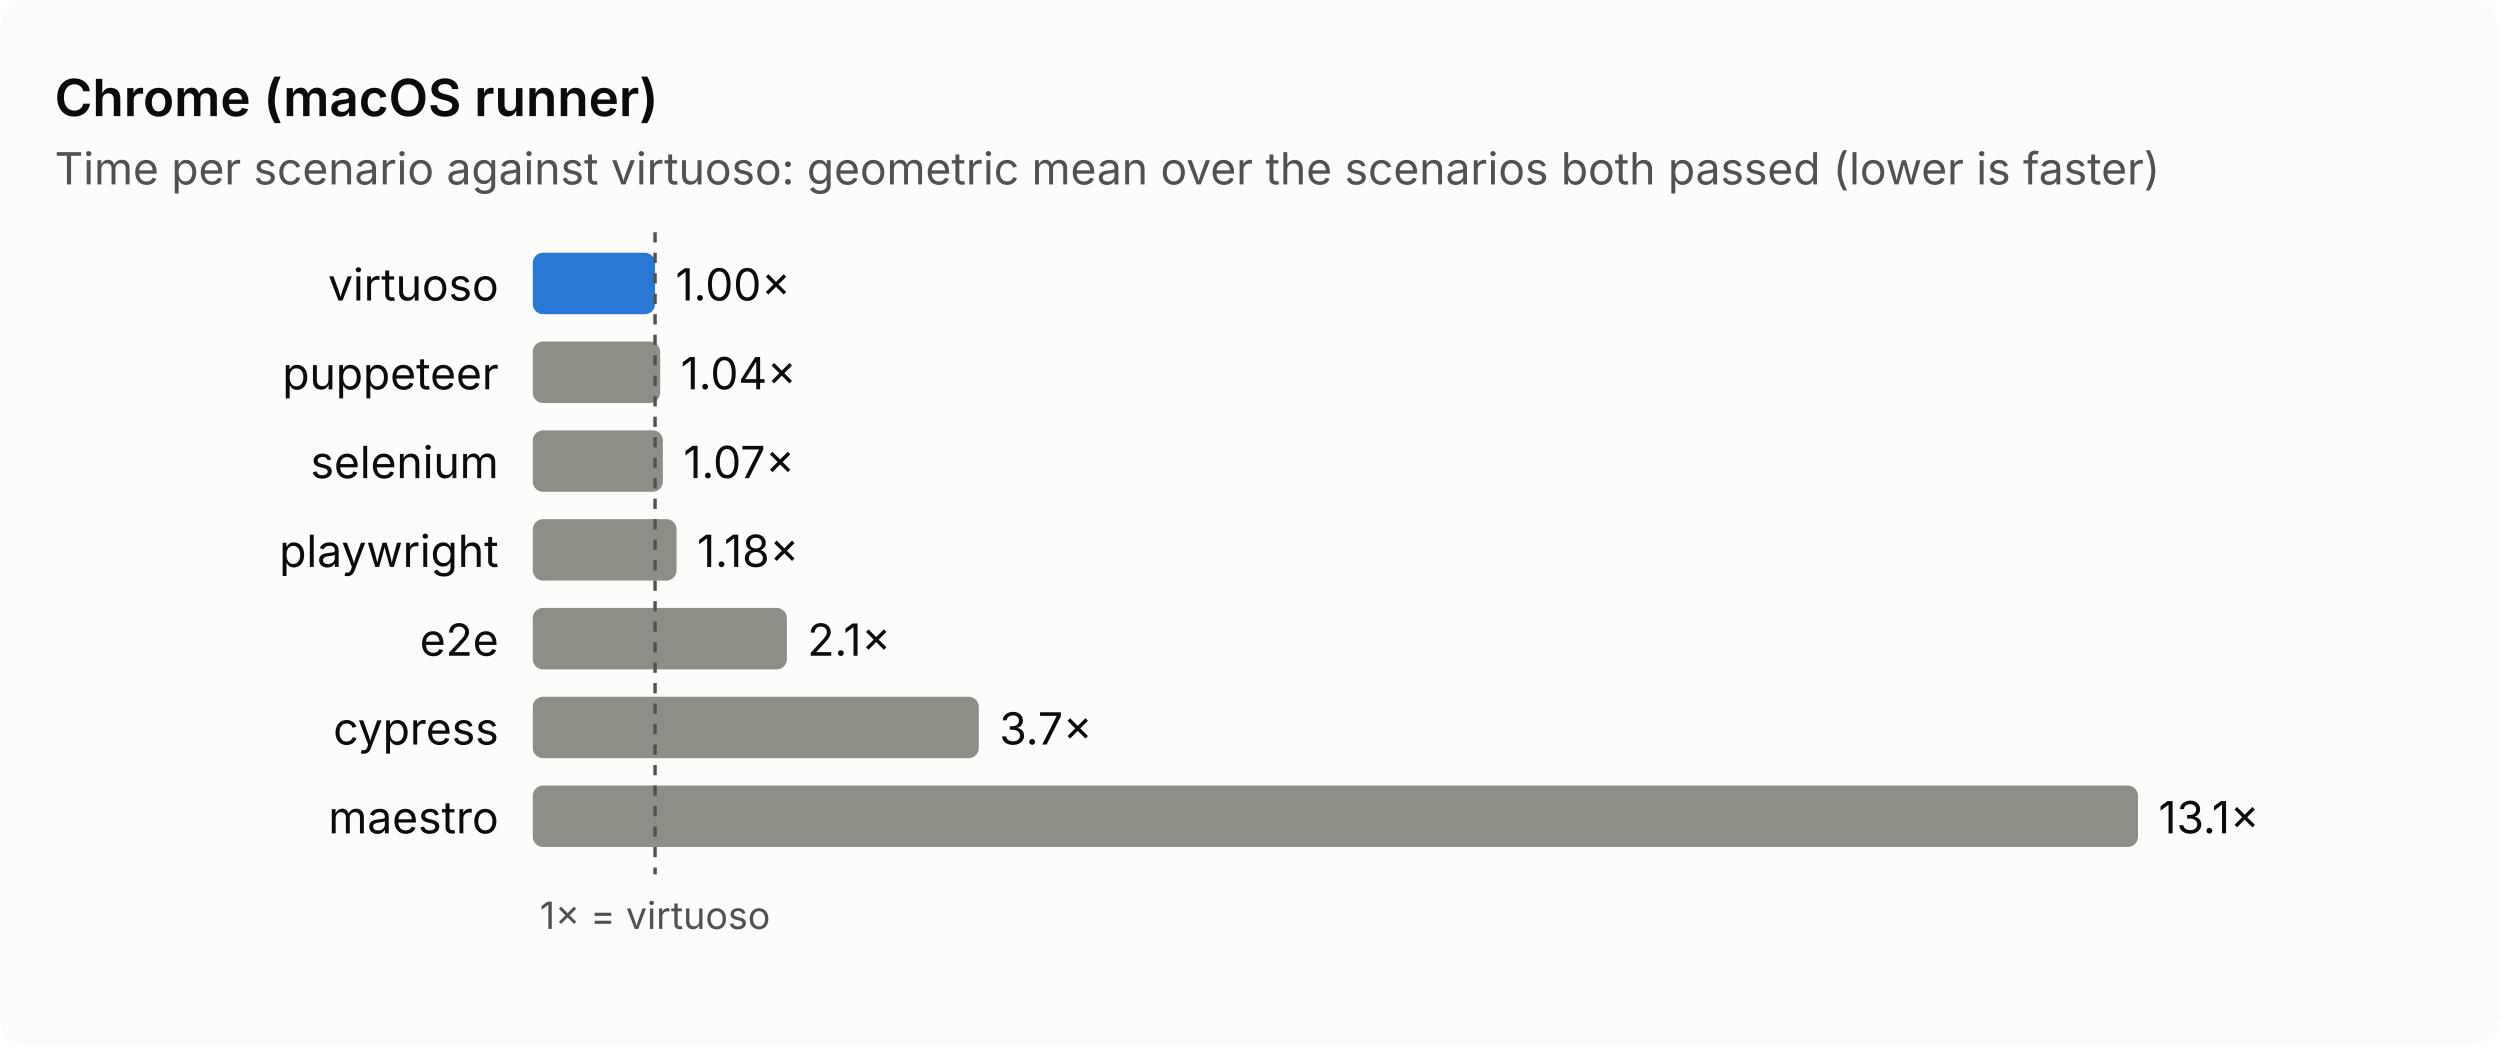
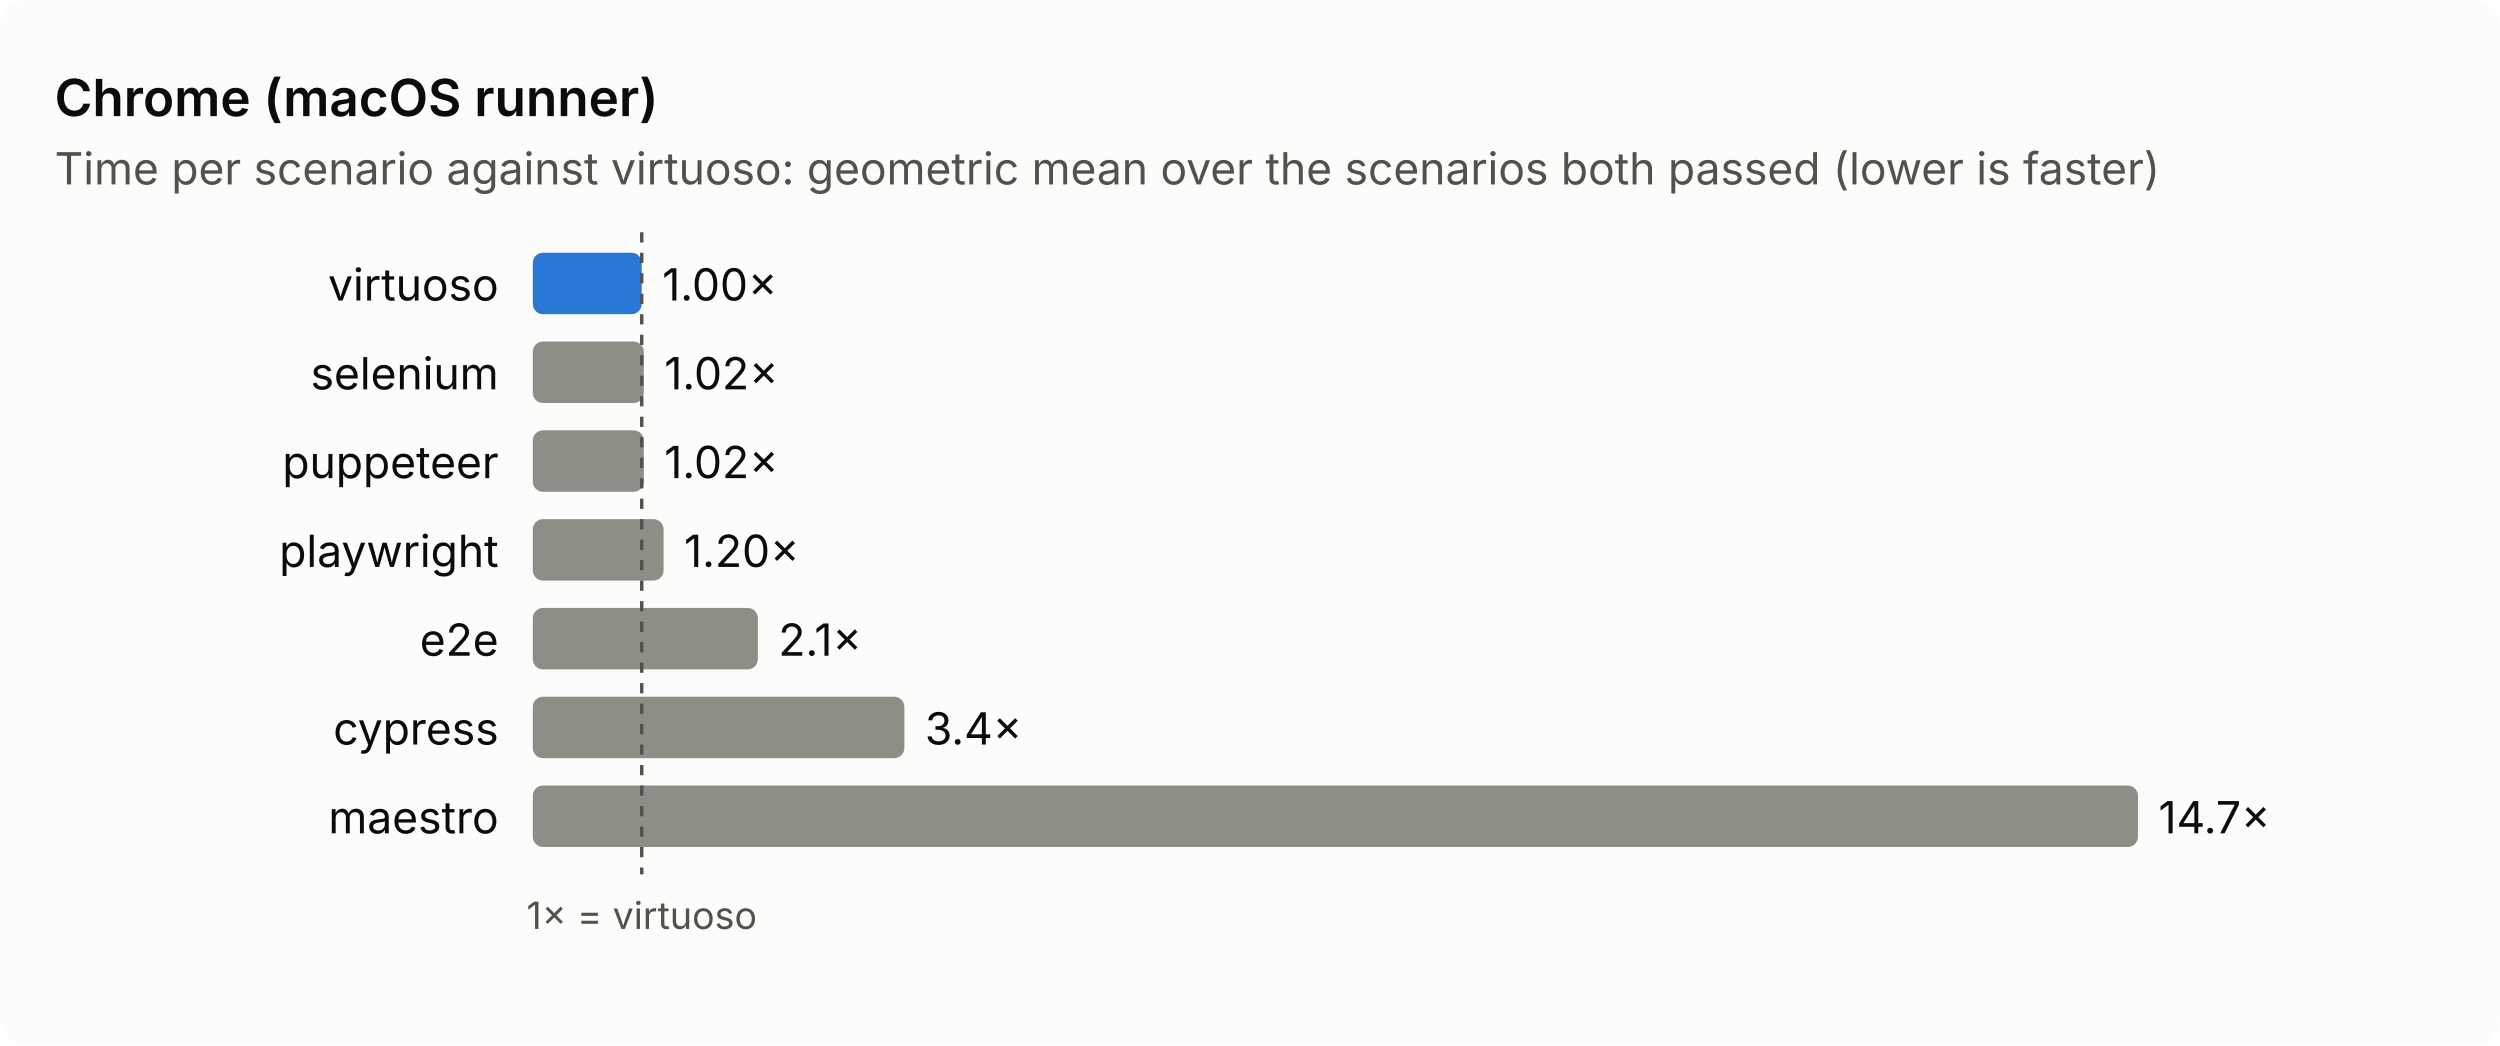
<svg xmlns="http://www.w3.org/2000/svg" viewBox="0 0 732 306" width="732" height="306" role="img" aria-label="Chrome (macOS runner): time per scenario against virtuoso">
  <style>text{font:13px system-ui,-apple-system,'Segoe UI',sans-serif;fill:#0b0b0b}.sub,.axis{fill:#52514e}.axis{font-size:11px}.title{font-size:15px;font-weight:600}.bg{fill:#fcfcfb}.bar{fill:#8f8e86}.base{fill:#2a78d6}.ref{stroke:#52514e;stroke-dasharray:3 3}@media (prefers-color-scheme: dark){.bg{fill:#1a1a19}text{fill:#f0efec}.sub,.axis{fill:#c3c2b7}.base{fill:#3987e5}.ref{stroke:#c3c2b7}}</style>
  <rect class="bg" width="732" height="306" rx="8" />
  <text class="title" x="16" y="34.0">Chrome (macOS runner)</text>
  <text class="sub" x="16" y="54.0">Time per scenario against virtuoso: geometric mean over the scenarios both passed (lower is faster)</text>
  <text x="146.0" y="88.0" text-anchor="end">virtuoso</text>
-   <rect class="bar base" x="156" y="74.0" width="35.8" height="18" rx="3" />
-   <text x="197.8" y="88.0">1.00×</text>
-   <text x="146.0" y="114.0" text-anchor="end">puppeteer</text>
-   <rect class="bar" x="156" y="100.0" width="37.3" height="18" rx="3" />
-   <text x="199.3" y="114.0">1.04×</text>
-   <text x="146.0" y="140.0" text-anchor="end">selenium</text>
-   <rect class="bar" x="156" y="126.0" width="38.1" height="18" rx="3" />
-   <text x="200.1" y="140.0">1.07×</text>
+   <rect class="bar base" x="156" y="74.0" width="31.9" height="18" rx="3" />
+   <text x="193.9" y="88.0">1.00×</text>
+   <text x="146.0" y="114.0" text-anchor="end">selenium</text>
+   <rect class="bar" x="156" y="100.0" width="32.5" height="18" rx="3" />
+   <text x="194.5" y="114.0">1.02×</text>
+   <text x="146.0" y="140.0" text-anchor="end">puppeteer</text>
+   <rect class="bar" x="156" y="126.0" width="32.5" height="18" rx="3" />
+   <text x="194.5" y="140.0">1.02×</text>
  <text x="146.0" y="166.0" text-anchor="end">playwright</text>
-   <rect class="bar" x="156" y="152.0" width="42.1" height="18" rx="3" />
-   <text x="204.1" y="166.0">1.18×</text>
+   <rect class="bar" x="156" y="152.0" width="38.3" height="18" rx="3" />
+   <text x="200.3" y="166.0">1.20×</text>
  <text x="146.0" y="192.0" text-anchor="end">e2e</text>
-   <rect class="bar" x="156" y="178.0" width="74.4" height="18" rx="3" />
-   <text x="236.4" y="192.0">2.1×</text>
+   <rect class="bar" x="156" y="178.0" width="65.9" height="18" rx="3" />
+   <text x="227.9" y="192.0">2.1×</text>
  <text x="146.0" y="218.0" text-anchor="end">cypress</text>
-   <rect class="bar" x="156" y="204.0" width="130.6" height="18" rx="3" />
-   <text x="292.6" y="218.0">3.7×</text>
+   <rect class="bar" x="156" y="204.0" width="108.8" height="18" rx="3" />
+   <text x="270.8" y="218.0">3.4×</text>
  <text x="146.0" y="244.0" text-anchor="end">maestro</text>
  <rect class="bar" x="156" y="230.0" width="470.0" height="18" rx="3" />
-   <text x="632.0" y="244.0">13.1×</text>
-   <line class="ref" x1="191.8" y1="68.0" x2="191.8" y2="256.0" />
-   <text class="axis" x="191.8" y="272.0" text-anchor="middle">1× = virtuoso</text>
+   <text x="632.0" y="244.0">14.7×</text>
+   <line class="ref" x1="187.9" y1="68.0" x2="187.9" y2="256.0" />
+   <text class="axis" x="187.9" y="272.0" text-anchor="middle">1× = virtuoso</text>
</svg>
